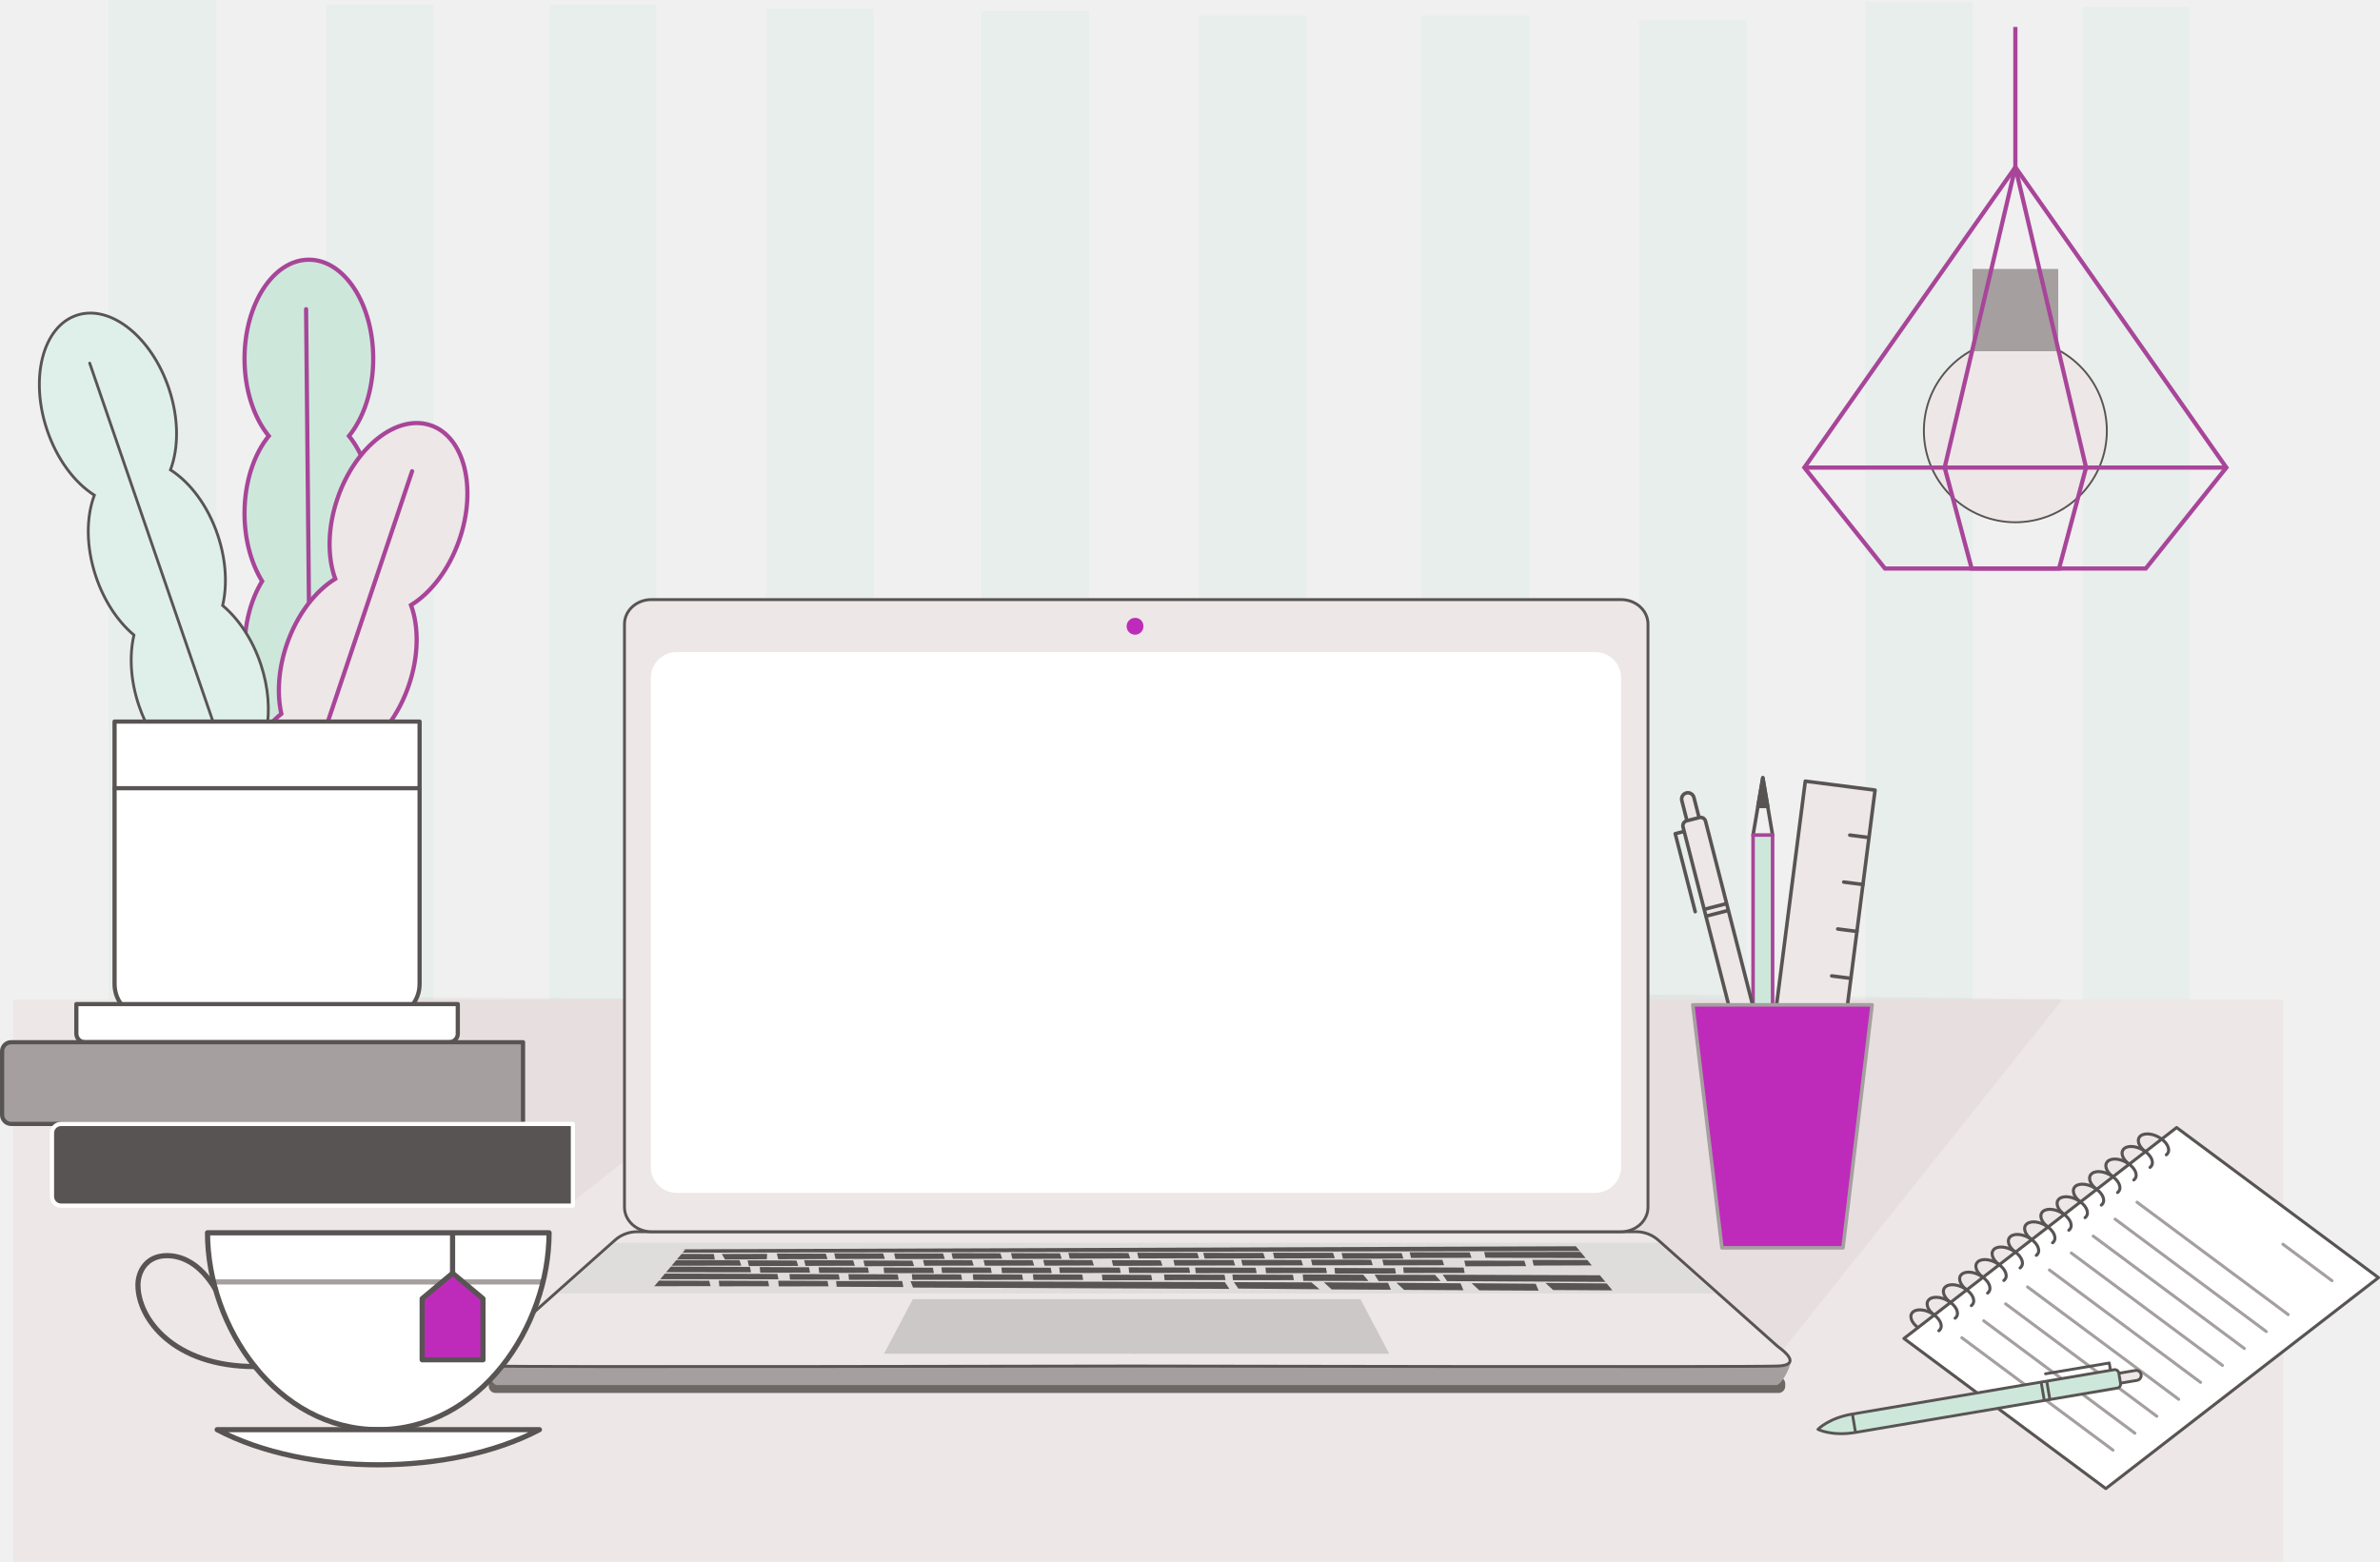
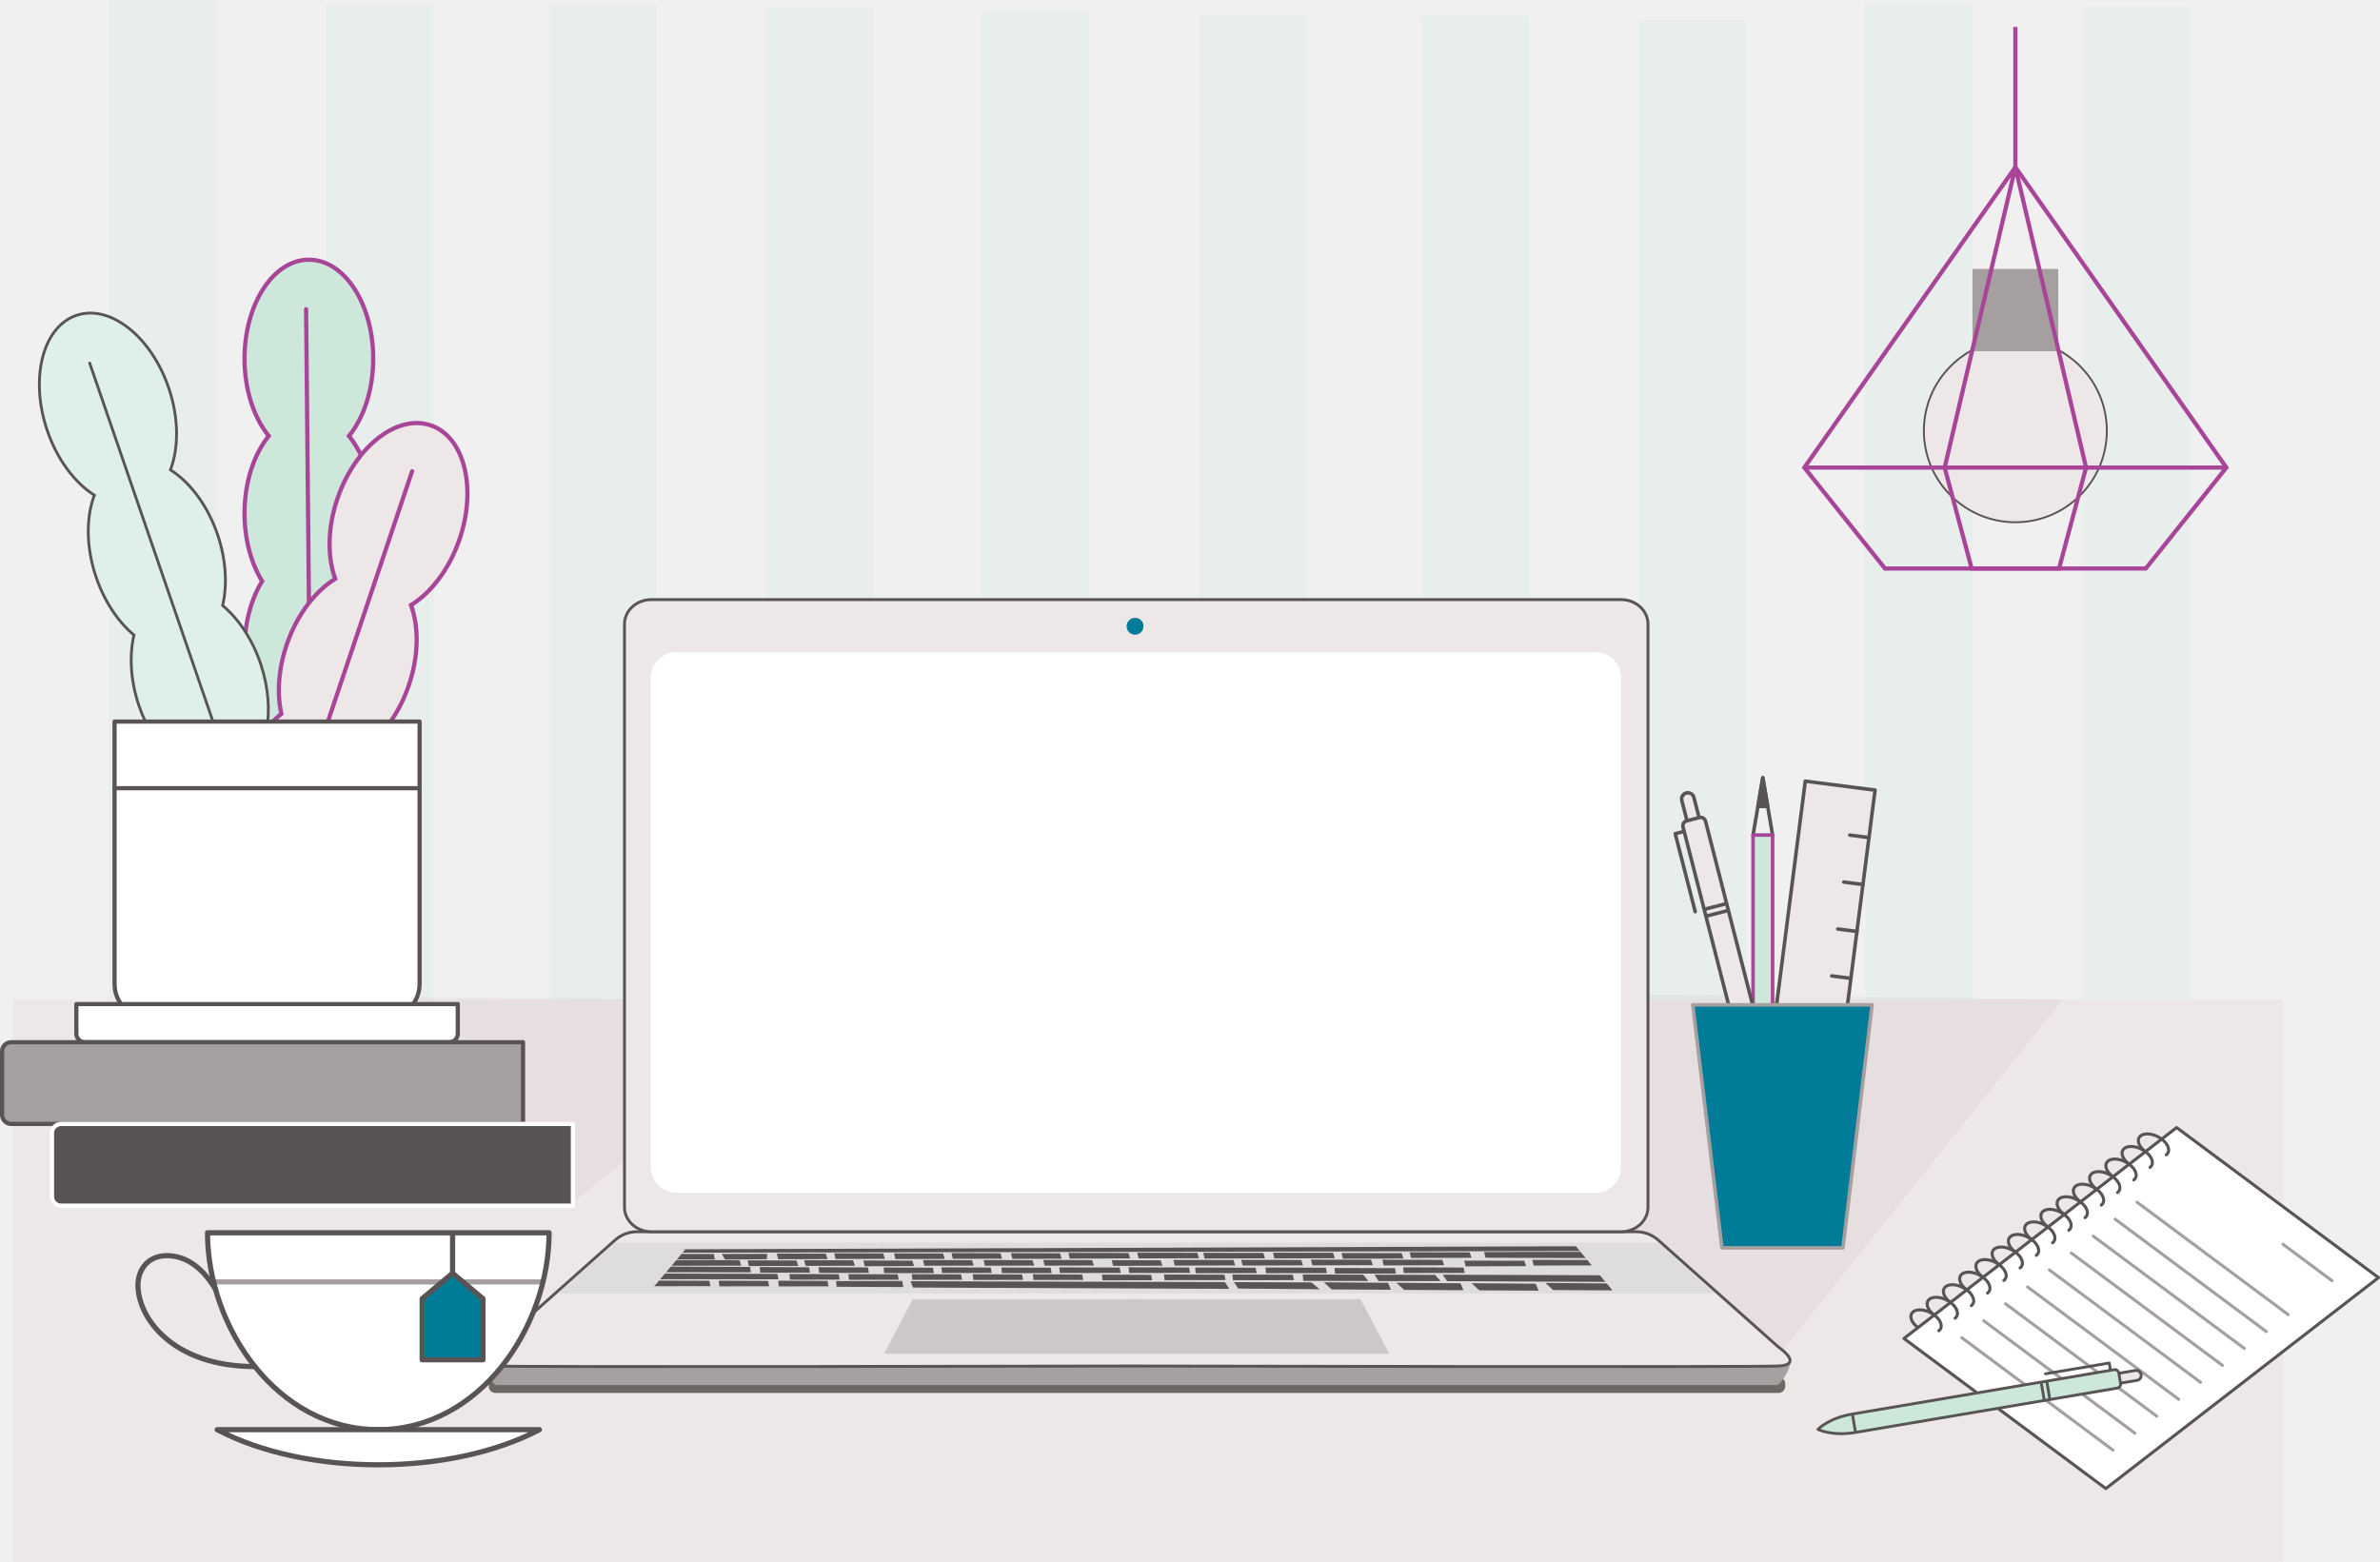
<svg xmlns="http://www.w3.org/2000/svg" id="assets" width="1694.88" height="1112.35" viewBox="0 0 1694.88 1112.35">
  <defs>
    <clipPath id="clip-path">
      <rect id="Rectangle_1695" data-name="Rectangle 1695" width="1694.88" height="1112.35" fill="none" />
    </clipPath>
    <clipPath id="clip-path-2">
      <rect id="Rectangle_1687" data-name="Rectangle 1687" width="1694.883" height="1112.355" transform="translate(0 -0.005)" fill="none" />
    </clipPath>
    <clipPath id="clip-path-3">
      <rect id="Rectangle_1686" data-name="Rectangle 1686" width="1482.03" height="730.081" transform="translate(77.56)" fill="none" />
    </clipPath>
    <clipPath id="clip-path-5">
      <rect id="Rectangle_1689" data-name="Rectangle 1689" width="389.168" height="149.287" transform="translate(200.23 709.803)" fill="none" />
    </clipPath>
    <clipPath id="clip-path-6">
      <rect id="Rectangle_1690" data-name="Rectangle 1690" width="442.32" height="279.879" transform="translate(1026.6 706.711)" fill="none" />
    </clipPath>
  </defs>
  <g id="Group_1280" data-name="Group 1280" clip-path="url(#clip-path)">
    <g id="Group_1269" data-name="Group 1269">
      <g id="Group_1268" data-name="Group 1268" clip-path="url(#clip-path-2)">
        <g id="Group_1267" data-name="Group 1267" opacity="0.25">
          <g id="Group_1266" data-name="Group 1266">
            <g id="Group_1265" data-name="Group 1265" clip-path="url(#clip-path-3)">
              <rect id="Rectangle_1676" data-name="Rectangle 1676" width="76.565" height="715.735" transform="translate(77.559 -0.004)" fill="#cde8db" />
              <rect id="Rectangle_1677" data-name="Rectangle 1677" width="76.565" height="715.735" transform="translate(232.221 3.202)" fill="#cde8db" />
              <rect id="Rectangle_1678" data-name="Rectangle 1678" width="76.565" height="715.735" transform="translate(391.018 3.188)" fill="#cde8db" />
              <rect id="Rectangle_1679" data-name="Rectangle 1679" width="76.565" height="715.735" transform="translate(545.679 6.394)" fill="#cde8db" />
              <rect id="Rectangle_1680" data-name="Rectangle 1680" width="76.565" height="715.735" transform="translate(699.037 7.948)" fill="#cde8db" />
              <rect id="Rectangle_1681" data-name="Rectangle 1681" width="76.565" height="715.735" transform="translate(853.698 11.154)" fill="#cde8db" />
              <rect id="Rectangle_1682" data-name="Rectangle 1682" width="76.565" height="715.735" transform="translate(1012.495 11.14)" fill="#cde8db" />
              <rect id="Rectangle_1683" data-name="Rectangle 1683" width="76.565" height="715.735" transform="translate(1167.157 14.346)" fill="#cde8db" />
              <rect id="Rectangle_1684" data-name="Rectangle 1684" width="76.565" height="715.735" transform="translate(1328.367 1.592)" fill="#cde8db" />
              <rect id="Rectangle_1685" data-name="Rectangle 1685" width="76.565" height="715.735" transform="translate(1483.029 4.798)" fill="#cde8db" />
            </g>
          </g>
        </g>
      </g>
    </g>
    <g id="Group_1277" data-name="Group 1277">
      <g id="Group_1276" data-name="Group 1276" clip-path="url(#clip-path-2)">
        <path id="Path_4819" data-name="Path 4819" d="M1500.354,306.827a65.148,65.148,0,1,0-65.148,65.148,65.148,65.148,0,0,0,65.148-65.148" fill="#ede7e7" />
        <circle id="Ellipse_78" data-name="Ellipse 78" cx="65.148" cy="65.148" r="65.148" transform="translate(1343.073 306.827) rotate(-45)" fill="none" stroke="#595454" stroke-miterlimit="10" stroke-width="1.33" />
        <path id="Path_4820" data-name="Path 4820" d="M1465.071,192.2h-59.73V249.48h59.73Z" fill="#a59f9f" />
        <path id="Path_4821" data-name="Path 4821" d="M1465.071,192.2h-59.73V249.48h59.73Z" fill="none" stroke="#a59f9f" stroke-linecap="round" stroke-linejoin="round" stroke-width="1.33" />
        <line id="Line_624" data-name="Line 624" y2="100.508" transform="translate(1435.206 19.182)" fill="#fff" />
        <line id="Line_625" data-name="Line 625" y2="100.508" transform="translate(1435.206 19.182)" fill="none" stroke="#a84599" stroke-miterlimit="10" stroke-width="3" />
        <line id="Line_626" data-name="Line 626" x2="300.535" transform="translate(1284.938 333.026)" fill="#fff" />
        <line id="Line_627" data-name="Line 627" x2="300.535" transform="translate(1284.938 333.026)" fill="none" stroke="#a84599" stroke-miterlimit="10" stroke-width="3" />
        <path id="Path_4822" data-name="Path 4822" d="M1435.206,119.081,1284.938,333.027l57.4,71.88h185.741l57.4-71.88Z" fill="none" stroke="#a84599" stroke-miterlimit="10" stroke-width="3" />
        <path id="Path_4823" data-name="Path 4823" d="M1435.206,119.081l-50.35,213.946,19.232,71.88h62.236l19.233-71.88Z" fill="none" stroke="#a84599" stroke-miterlimit="10" stroke-width="3" />
        <rect id="Rectangle_1688" data-name="Rectangle 1688" width="1616.732" height="400.377" transform="translate(9.31 711.973)" fill="#ede7e7" />
        <g id="Group_1272" data-name="Group 1272" opacity="0.38" style="mix-blend-mode: multiply;isolation: isolate">
          <g id="Group_1271" data-name="Group 1271">
            <g id="Group_1270" data-name="Group 1270" clip-path="url(#clip-path-5)">
              <path id="Path_4824" data-name="Path 4824" d="M404.1,859.09,589.4,712.054,200.231,709.8Z" fill="#ede7e7" />
            </g>
          </g>
        </g>
        <g id="Group_1275" data-name="Group 1275" opacity="0.38" style="mix-blend-mode: multiply;isolation: isolate">
          <g id="Group_1274" data-name="Group 1274">
            <g id="Group_1273" data-name="Group 1273" clip-path="url(#clip-path-6)">
              <path id="Path_4825" data-name="Path 4825" d="M1249.612,986.59l219.306-274.935L1026.6,706.711l91.213,188.225Z" fill="#ede7e7" />
            </g>
          </g>
        </g>
        <path id="Path_4826" data-name="Path 4826" d="M1266.33,992.127H353.06a4.8,4.8,0,0,1-4.985-4.544v-2.3a4.8,4.8,0,0,1,4.985-4.545h913.27a4.794,4.794,0,0,1,4.985,4.545v2.3a4.794,4.794,0,0,1-4.985,4.544" fill="#6d6864" />
        <path id="Path_4827" data-name="Path 4827" d="M1265.068,986.519H353.822c-3.914,0-12.81-17.366-8.9-17.366l464.516,3.763,464.522-3.763c3.914,0-4.982,17.366-8.9,17.366" fill="#a59f9f" />
        <path id="Path_4828" data-name="Path 4828" d="M1266.39,972.938c-17.715.854-412.41.1-460.5.005-34.777.071-435.344.865-453.39-.005-16.512-.79-4.128-10.591-.774-13.029.606-.441,1.185-.912,1.739-1.406l84.676-75.377a23.724,23.724,0,0,1,15.745-5.845H1165a23.719,23.719,0,0,1,15.745,5.845l84.8,75.478c.516.46,1.06.894,1.625,1.3,3.353,2.438,15.733,12.239-.774,13.029" fill="#ede7e7" />
        <path id="Path_4829" data-name="Path 4829" d="M1266.39,972.938c-17.715.854-412.41.1-460.5.005-34.777.071-435.344.865-453.39-.005-16.512-.79-4.128-10.591-.774-13.029.606-.441,1.185-.912,1.739-1.406l84.676-75.377a23.724,23.724,0,0,1,15.745-5.845H1165a23.719,23.719,0,0,1,15.745,5.845l84.8,75.478c.516.46,1.06.894,1.625,1.3C1270.517,962.347,1282.9,972.148,1266.39,972.938Z" fill="none" stroke="#595454" stroke-miterlimit="10" stroke-width="2.052" />
        <path id="Path_4830" data-name="Path 4830" d="M989.339,964.19H806.773V925.312h162.04Z" fill="#ccc8c8" />
        <path id="Path_4831" data-name="Path 4831" d="M650.07,925.312H809.151V964.19H629.55Z" fill="#ccc8c8" />
        <path id="Path_4832" data-name="Path 4832" d="M1154.469,877.283H463.828c-10.515,0-19.118-7.843-19.118-17.429V444.489c0-9.586,8.6-17.429,19.118-17.429h690.641c10.515,0,19.118,7.843,19.118,17.429V859.854c0,9.586-8.6,17.429-19.118,17.429" fill="#ede7e7" />
        <path id="Path_4833" data-name="Path 4833" d="M1154.469,877.283H463.828c-10.515,0-19.118-7.843-19.118-17.429V444.489c0-9.586,8.6-17.429,19.118-17.429h690.641c10.515,0,19.118,7.843,19.118,17.429V859.854C1173.587,869.44,1164.984,877.283,1154.469,877.283Z" fill="none" stroke="#595454" stroke-miterlimit="10" stroke-width="2.052" />
-         <path id="Path_4834" data-name="Path 4834" d="M814.251,445.518a5.983,5.983,0,1,1-5.958-5.432,5.714,5.714,0,0,1,5.958,5.432" fill="#be2bbb" />
+         <path id="Path_4834" data-name="Path 4834" d="M814.251,445.518a5.983,5.983,0,1,1-5.958-5.432,5.714,5.714,0,0,1,5.958,5.432" fill="#007B98" />
        <path id="Path_4835" data-name="Path 4835" d="M1136.026,849.587H481.834a18.41,18.41,0,0,1-18.41-18.41V482.836a18.409,18.409,0,0,1,18.41-18.41h654.192a18.409,18.409,0,0,1,18.41,18.41V831.177a18.41,18.41,0,0,1-18.41,18.41" fill="#fff" />
        <path id="Path_4836" data-name="Path 4836" d="M438.14,885.132l-40.577,36.121h823.76l-40.58-36.121Z" fill="#dfdcdc" />
        <path id="Path_4837" data-name="Path 4837" d="M474.033,892.224l1.441-2.371,647.438-2.219,3.38,3.4Z" fill="#595454" />
        <path id="Path_4838" data-name="Path 4838" d="M648.417,912.541l1.782,4.506L875.493,918l-3.254-4.855Z" fill="#595454" />
        <path id="Path_4839" data-name="Path 4839" d="M471.22,893.008l37.132.138.7,3.915-38.2-.21Z" fill="#595454" />
        <path id="Path_4840" data-name="Path 4840" d="M516.321,897.069l-2.316-3.936,32.31-.1-.231,3.83Z" fill="#595454" />
        <path id="Path_4841" data-name="Path 4841" d="M554.157,896.881l-.958-4.064,34.849.093,1.245,3.864Z" fill="#595454" />
        <path id="Path_4842" data-name="Path 4842" d="M595.02,896.712l-.958-4.064,34.849.093,1.245,3.864Z" fill="#595454" />
        <path id="Path_4843" data-name="Path 4843" d="M637.678,896.762l-.958-4.064,34.849.093,1.245,3.864Z" fill="#595454" />
        <path id="Path_4844" data-name="Path 4844" d="M678.54,896.592l-.958-4.064,34.849.093,1.245,3.864Z" fill="#595454" />
        <path id="Path_4845" data-name="Path 4845" d="M720.933,896.61l-.958-4.064,34.849.093,1.245,3.864Z" fill="#595454" />
        <path id="Path_4846" data-name="Path 4846" d="M761.8,896.44l-.958-4.064,42.77.064,1.246,3.864Z" fill="#595454" />
        <path id="Path_4847" data-name="Path 4847" d="M810.8,896.316l-.958-4.064,42.77.064,1.246,3.864Z" fill="#595454" />
        <path id="Path_4848" data-name="Path 4848" d="M857.847,896.386l-.958-4.064,42.77.064,1.246,3.864Z" fill="#595454" />
        <path id="Path_4849" data-name="Path 4849" d="M907.517,896.3l-.958-4.064,42.77.064,1.246,3.864Z" fill="#595454" />
        <path id="Path_4850" data-name="Path 4850" d="M956.339,896.513l-.958-4.064,42.77.064,1.246,3.864Z" fill="#595454" />
        <path id="Path_4851" data-name="Path 4851" d="M1004.829,895.984l-.958-4.064,42.77.064,1.246,3.864Z" fill="#595454" />
        <path id="Path_4852" data-name="Path 4852" d="M1057.893,895.809l-.958-4.064,71.455-.127,3.615,4.419Z" fill="#595454" />
        <path id="Path_4853" data-name="Path 4853" d="M701.374,901.515l-.958-4.064,34.849.093,1.245,3.864Z" fill="#595454" />
        <path id="Path_4854" data-name="Path 4854" d="M743.875,901.458l-.958-4.064,34.849.093,1.246,3.864Z" fill="#595454" />
        <path id="Path_4855" data-name="Path 4855" d="M792.661,901.607l-.958-4.064,34.849.093L827.8,901.5Z" fill="#595454" />
        <path id="Path_4856" data-name="Path 4856" d="M836.547,901.43l-.958-4.064,42.77.064,1.246,3.864Z" fill="#595454" />
        <path id="Path_4857" data-name="Path 4857" d="M884.878,901.377l-.958-4.064,42.77.064,1.246,3.864Z" fill="#595454" />
        <path id="Path_4858" data-name="Path 4858" d="M934.548,901.232l-.958-4.064,42.77.064,1.246,3.864Z" fill="#595454" />
        <path id="Path_4859" data-name="Path 4859" d="M985.361,901.282l-.958-4.064,42.77.064,1.246,3.864Z" fill="#595454" />
        <path id="Path_4860" data-name="Path 4860" d="M1043.714,901.933l-.958-4.064,42.77.064,1.246,3.864Z" fill="#595454" />
        <path id="Path_4861" data-name="Path 4861" d="M1092.2,901.4l-.958-4.064,42.77.064,1.246,3.864Z" fill="#595454" />
        <path id="Path_4862" data-name="Path 4862" d="M658.285,901.529l-.958-4.064,34.849.093,1.245,3.864Z" fill="#595454" />
        <path id="Path_4863" data-name="Path 4863" d="M615.793,901.852l-.958-4.064,34.849.093,1.245,3.864Z" fill="#595454" />
        <path id="Path_4864" data-name="Path 4864" d="M573.622,901.626l-.958-4.064,34.849.093,1.245,3.864Z" fill="#595454" />
        <path id="Path_4865" data-name="Path 4865" d="M533.3,901.745l-.958-4.064,34.849.093,1.245,3.864Z" fill="#595454" />
        <path id="Path_4866" data-name="Path 4866" d="M470.946,901.516l-.958-4.064,56.649.118,1.246,3.864Z" fill="#595454" />
        <path id="Path_4867" data-name="Path 4867" d="M629.63,906.787l-.394-4.035,35.1.157.712,3.837Z" fill="#595454" />
        <path id="Path_4868" data-name="Path 4868" d="M670.822,906.694l-.394-4.035,35.1.157.712,3.837Z" fill="#595454" />
        <path id="Path_4869" data-name="Path 4869" d="M713.53,906.79l-.394-4.035,35.1.157.712,3.837Z" fill="#595454" />
        <path id="Path_4870" data-name="Path 4870" d="M754.722,906.7l-.394-4.035,43.081.143.712,3.836Z" fill="#595454" />
        <path id="Path_4871" data-name="Path 4871" d="M804.109,906.663l-.394-4.035,43.081.143.712,3.836Z" fill="#595454" />
        <path id="Path_4872" data-name="Path 4872" d="M851.5,906.819l-.394-4.035,43.081.143.712,3.836Z" fill="#595454" />
        <path id="Path_4873" data-name="Path 4873" d="M901.555,906.82l-.394-4.035,43.081.143.712,3.836Z" fill="#595454" />
        <path id="Path_4874" data-name="Path 4874" d="M950.712,907.126l-.394-4.035,43.081.143.712,3.836Z" fill="#595454" />
        <path id="Path_4875" data-name="Path 4875" d="M999.639,906.69l-.394-4.035,43.081.143.712,3.836Z" fill="#595454" />
        <path id="Path_4876" data-name="Path 4876" d="M693.136,911.62l-.394-4.035,35.1.157.712,3.837Z" fill="#595454" />
        <path id="Path_4877" data-name="Path 4877" d="M735.963,911.642l-.394-4.035,35.1.157.712,3.837Z" fill="#595454" />
        <path id="Path_4878" data-name="Path 4878" d="M785.093,911.88l-.394-4.035,35.1.157.712,3.837Z" fill="#595454" />
        <path id="Path_4879" data-name="Path 4879" d="M829.333,911.785l-.394-4.035,43.081.143.712,3.836Z" fill="#595454" />
        <path id="Path_4880" data-name="Path 4880" d="M878.034,911.821l-.394-4.035,43.081.143.712,3.836Z" fill="#595454" />
        <path id="Path_4881" data-name="Path 4881" d="M928.146,912.287l-.445-4.553,43.081.143,3.7,4.495Z" fill="#595454" />
        <path id="Path_4882" data-name="Path 4882" d="M981.7,912.411l-2.809-4.534,43.081.143,3.9,4.418Z" fill="#595454" />
        <path id="Path_4883" data-name="Path 4883" d="M649.722,911.555l-.394-4.035,35.1.157.712,3.837Z" fill="#595454" />
        <path id="Path_4884" data-name="Path 4884" d="M604.579,911.517l-.394-4.035,35.1.157.712,3.837Z" fill="#595454" />
        <path id="Path_4885" data-name="Path 4885" d="M583.368,906.61l-.394-4.035,35.1.157.712,3.837Z" fill="#595454" />
        <path id="Path_4886" data-name="Path 4886" d="M541.413,906.472l-.394-4.035,35.1.157.712,3.837Z" fill="#595454" />
        <path id="Path_4887" data-name="Path 4887" d="M562.575,911.436l-.394-4.035,35.1.157.712,3.837Z" fill="#595454" />
        <path id="Path_4888" data-name="Path 4888" d="M554.593,916.225l-.394-4.035,35.1.157.712,3.837Z" fill="#595454" />
        <path id="Path_4889" data-name="Path 4889" d="M512.283,916.173l-.394-4.035,35.1.157.712,3.837Z" fill="#595454" />
        <path id="Path_4890" data-name="Path 4890" d="M461.39,916.091l-.5-4.035,44.192.157.9,3.837Z" fill="#595454" />
        <path id="Path_4891" data-name="Path 4891" d="M595.817,916.479l-.394-4.035,47.067-.052.8,4.306Z" fill="#595454" />
        <path id="Path_4892" data-name="Path 4892" d="M470.89,906.146l-.394-4.035,63.6.252.713,3.837Z" fill="#595454" />
        <path id="Path_4893" data-name="Path 4893" d="M469.528,911.116l-.394-4.035,84.5.236.713,3.836Z" fill="#595454" />
        <path id="Path_4894" data-name="Path 4894" d="M881.839,917.763l-3.144-4.578,55.2.19,5.807,4.894Z" fill="#595454" />
        <path id="Path_4895" data-name="Path 4895" d="M1030.525,912.474l-3.144-4.578,114.959.4,7.387,4.75Z" fill="#595454" />
        <path id="Path_4896" data-name="Path 4896" d="M948.294,918.372l-5.516-5.056,45.686.36,2.053,4.927Z" fill="#595454" />
        <path id="Path_4897" data-name="Path 4897" d="M999.933,918.709l-5.516-5.056,45.686.36,2.053,4.927Z" fill="#595454" />
        <path id="Path_4898" data-name="Path 4898" d="M1053.471,919.017l-5.516-5.056,45.686.36,2.053,4.927Z" fill="#595454" />
        <path id="Path_4899" data-name="Path 4899" d="M1106.05,918.823l-5.516-5.056,45.686.36,2.053,4.927Z" fill="#595454" />
        <path id="Path_4900" data-name="Path 4900" d="M488.079,889.852,465.516,916.6l-40.024-.645,24.067-30.828Z" fill="#dfdcdc" />
        <path id="Path_4901" data-name="Path 4901" d="M1121.585,886.853l26.688,32.2,41.852.193-30.02-31.708Z" fill="#dfdcdc" />
        <path id="Path_4902" data-name="Path 4902" d="M248.528,310.534c10.506-12.918,17.257-32.766,17.257-55.068,0-38.934-20.516-70.5-45.823-70.5s-45.823,31.562-45.823,70.5c0,22.3,6.751,42.15,17.259,55.068C180.89,323.451,174.139,343.3,174.139,365.6c0,18.738,4.786,35.722,12.536,48.349-7.75,12.626-12.536,29.611-12.536,48.348,0,17.448,4.143,33.383,10.967,45.692-6.824,12.31-10.967,28.245-10.967,45.693,0,38.933,20.516,70.495,45.823,70.495s45.823-31.562,45.823-70.495c0-17.448-4.141-33.383-10.965-45.693,6.824-12.309,10.965-28.244,10.965-45.692,0-18.737-4.783-35.722-12.536-48.348C261,401.324,265.785,384.34,265.785,365.6c0-22.3-6.751-42.151-17.257-55.068" fill="#cde8db" />
        <path id="Path_4903" data-name="Path 4903" d="M248.528,310.534c10.506-12.918,17.257-32.766,17.257-55.068,0-38.934-20.516-70.5-45.823-70.5s-45.823,31.562-45.823,70.5c0,22.3,6.751,42.15,17.259,55.068C180.89,323.451,174.139,343.3,174.139,365.6c0,18.738,4.786,35.722,12.536,48.349-7.75,12.626-12.536,29.611-12.536,48.348,0,17.448,4.143,33.383,10.967,45.692-6.824,12.31-10.967,28.245-10.967,45.693,0,38.933,20.516,70.495,45.823,70.495s45.823-31.562,45.823-70.495c0-17.448-4.141-33.383-10.965-45.693,6.824-12.309,10.965-28.244,10.965-45.692,0-18.737-4.783-35.722-12.536-48.348C261,401.324,265.785,384.34,265.785,365.6,265.785,343.3,259.034,323.451,248.528,310.534Z" fill="none" stroke="#a84599" stroke-miterlimit="10" stroke-width="3" />
        <line id="Line_628" data-name="Line 628" x2="3.961" y2="408.877" transform="translate(217.982 220.218)" fill="#ede7e7" />
        <line id="Line_629" data-name="Line 629" x2="3.961" y2="408.877" transform="translate(217.982 220.218)" fill="none" stroke="#a84599" stroke-linecap="round" stroke-linejoin="round" stroke-width="3" />
        <path id="Path_4904" data-name="Path 4904" d="M121.395,334.65c5.884-15.577,6.015-36.541-1.034-57.7-12.306-36.939-41.745-60.4-65.755-52.4s-33.5,44.427-21.192,81.366c7.05,21.159,19.727,37.855,33.779,46.79-5.887,15.577-6.018,36.541,1.032,57.7,5.922,17.778,15.829,32.378,27.173,41.908-3.362,14.429-2.534,32.055,3.389,49.832,5.514,16.554,14.483,30.362,24.846,39.884-2.583,13.835-1.477,30.263,4.037,46.816,12.307,36.937,41.745,60.4,65.755,52.4s33.5-44.427,21.192-81.364c-5.513-16.553-14.48-30.363-24.844-39.884,2.583-13.835,1.475-30.263-4.039-46.816-5.921-17.777-15.828-32.379-27.173-41.908,3.363-14.429,2.533-32.054-3.39-49.832-7.049-21.159-19.726-37.855-33.776-46.791" fill="#def0e9" />
        <path id="Path_4905" data-name="Path 4905" d="M121.395,334.65c5.884-15.577,6.015-36.541-1.034-57.7-12.306-36.939-41.745-60.4-65.755-52.4s-33.5,44.427-21.192,81.366c7.05,21.159,19.727,37.855,33.779,46.79-5.887,15.577-6.018,36.541,1.032,57.7,5.922,17.778,15.829,32.378,27.173,41.908-3.362,14.429-2.534,32.055,3.389,49.832,5.514,16.554,14.483,30.362,24.846,39.884-2.583,13.835-1.477,30.263,4.037,46.816,12.307,36.937,41.745,60.4,65.755,52.4s33.5-44.427,21.192-81.364c-5.513-16.553-14.48-30.363-24.844-39.884,2.583-13.835,1.475-30.263-4.039-46.816-5.921-17.777-15.828-32.379-27.173-41.908,3.363-14.429,2.533-32.054-3.39-49.832C148.122,360.282,135.445,343.586,121.395,334.65Z" fill="none" stroke="#595454" stroke-miterlimit="10" stroke-width="2" />
        <line id="Line_630" data-name="Line 630" x2="132.99" y2="386.665" transform="translate(63.868 258.619)" fill="#a59f9f" />
        <line id="Line_631" data-name="Line 631" x2="132.99" y2="386.665" transform="translate(63.868 258.619)" fill="none" stroke="#595454" stroke-linecap="round" stroke-linejoin="round" stroke-width="2" />
        <path id="Path_4906" data-name="Path 4906" d="M292.7,430.987c14.163-8.757,27.05-25.293,34.365-46.361C339.836,347.846,330.809,311.3,306.9,303s-53.64,14.785-66.411,51.565c-7.316,21.068-7.449,42.032-1.76,57.682-14.164,8.756-27.052,25.292-34.367,46.36-6.147,17.7-7.2,35.316-4.017,49.786-11.464,9.385-21.555,23.861-27.7,41.562-5.723,16.482-7.036,32.894-4.627,46.761-10.484,9.39-19.625,23.085-25.348,39.567-12.771,36.779-3.743,73.324,20.163,81.625s53.641-14.785,66.411-51.564c5.723-16.482,7.039-32.894,4.63-46.761,10.484-9.389,19.623-23.085,25.346-39.567,6.146-17.7,7.2-35.315,4.018-49.786,11.464-9.384,21.554-23.86,27.7-41.561,7.315-21.068,7.449-42.033,1.761-57.682" fill="#ede7e7" />
        <path id="Path_4907" data-name="Path 4907" d="M292.7,430.987c14.163-8.757,27.05-25.293,34.365-46.361C339.836,347.846,330.809,311.3,306.9,303s-53.64,14.785-66.411,51.565c-7.316,21.068-7.449,42.032-1.76,57.682-14.164,8.756-27.052,25.292-34.367,46.36-6.147,17.7-7.2,35.316-4.017,49.786-11.464,9.385-21.555,23.861-27.7,41.562-5.723,16.482-7.036,32.894-4.627,46.761-10.484,9.39-19.625,23.085-25.348,39.567-12.771,36.779-3.743,73.324,20.163,81.625s53.641-14.785,66.411-51.564c5.723-16.482,7.039-32.894,4.63-46.761,10.484-9.389,19.623-23.085,25.346-39.567,6.146-17.7,7.2-35.315,4.018-49.786,11.464-9.384,21.554-23.86,27.7-41.561C298.254,467.6,298.388,446.636,292.7,430.987Z" fill="none" stroke="#a84599" stroke-miterlimit="10" stroke-width="3" />
        <line id="Line_632" data-name="Line 632" x1="130.377" y2="387.554" transform="translate(163.092 335.648)" fill="#ede7e7" />
        <line id="Line_633" data-name="Line 633" x1="130.377" y2="387.554" transform="translate(163.092 335.648)" fill="none" stroke="#a84599" stroke-linecap="round" stroke-linejoin="round" stroke-width="3" />
        <path id="Path_4908" data-name="Path 4908" d="M274.579,725.142H105.811a24.229,24.229,0,0,1-24.229-24.229V513.929H298.808V700.913a24.229,24.229,0,0,1-24.229,24.229" fill="#fff" />
        <path id="Path_4909" data-name="Path 4909" d="M274.579,725.142H105.811a24.229,24.229,0,0,1-24.229-24.229V513.929H298.808V700.913A24.229,24.229,0,0,1,274.579,725.142Z" fill="none" stroke="#595454" stroke-linecap="round" stroke-linejoin="round" stroke-width="3" />
        <line id="Line_634" data-name="Line 634" x2="217.226" transform="translate(81.582 561.387)" fill="#fff" />
        <line id="Line_635" data-name="Line 635" x2="217.226" transform="translate(81.582 561.387)" fill="none" stroke="#595454" stroke-linecap="round" stroke-linejoin="round" stroke-width="3" />
        <path id="Path_4910" data-name="Path 4910" d="M319.956,742.3H60.434a6.06,6.06,0,0,1-6.059-6.06v-21.1H326.016v21.1a6.06,6.06,0,0,1-6.06,6.06" fill="#fff" />
        <path id="Path_4911" data-name="Path 4911" d="M319.956,742.3H60.434a6.06,6.06,0,0,1-6.059-6.06v-21.1H326.016v21.1A6.06,6.06,0,0,1,319.956,742.3Z" fill="none" stroke="#595454" stroke-linecap="round" stroke-linejoin="round" stroke-width="3" />
        <path id="Path_4912" data-name="Path 4912" d="M372.48,800.505H7.992A6.493,6.493,0,0,1,1.5,794.012V748.789A6.493,6.493,0,0,1,7.992,742.3H372.48Z" fill="#a59f9f" />
        <path id="Path_4913" data-name="Path 4913" d="M372.48,800.505H7.992A6.493,6.493,0,0,1,1.5,794.012V748.789A6.493,6.493,0,0,1,7.992,742.3H372.48Z" fill="none" stroke="#595454" stroke-linecap="round" stroke-linejoin="round" stroke-width="3" />
        <path id="Path_4914" data-name="Path 4914" d="M407.987,858.714H43.5a6.493,6.493,0,0,1-6.492-6.493V807a6.493,6.493,0,0,1,6.492-6.493H407.987Z" fill="#595454" />
        <path id="Path_4915" data-name="Path 4915" d="M407.987,858.714H43.5a6.493,6.493,0,0,1-6.492-6.493V807a6.493,6.493,0,0,1,6.492-6.493H407.987Z" fill="none" stroke="#fff" stroke-linecap="round" stroke-linejoin="round" stroke-width="3" />
        <path id="Path_4916" data-name="Path 4916" d="M391.012,878.031c0,67.167-49.483,140.24-121.616,140.24S147.78,945.2,147.78,878.031Z" fill="#fff" />
        <line id="Line_636" data-name="Line 636" x1="233.944" transform="translate(152.424 913.05)" fill="#fff" />
        <line id="Line_637" data-name="Line 637" x1="233.944" transform="translate(152.424 913.05)" fill="none" stroke="#a59f9f" stroke-linecap="round" stroke-linejoin="round" stroke-width="3.683" />
        <path id="Path_4917" data-name="Path 4917" d="M391.012,878.031c0,67.167-49.483,140.24-121.616,140.24S147.78,945.2,147.78,878.031H391.012" fill="none" stroke="#595454" stroke-linecap="round" stroke-linejoin="round" stroke-width="3.683" />
        <path id="Path_4918" data-name="Path 4918" d="M153.484,918.334c-10.748-18.132-23.54-24.008-34.524-24.008-15.227,0-20.719,11.867-20.719,20.854,0,23.965,25.247,58.139,83.282,58.139" fill="none" stroke="#595454" stroke-linecap="round" stroke-linejoin="round" stroke-width="3.683" />
        <path id="Path_4919" data-name="Path 4919" d="M384.135,1018.271c-63.368,33.358-166.109,33.358-229.478,0Z" fill="#fff" />
        <path id="Path_4920" data-name="Path 4920" d="M384.135,1018.271c-63.368,33.358-166.109,33.358-229.478,0Z" fill="none" stroke="#595454" stroke-linecap="round" stroke-linejoin="round" stroke-width="3.683" />
-         <path id="Path_4921" data-name="Path 4921" d="M343.952,968.5H300.641V924.948l21.656-18.12,21.655,18.12Z" fill="#be2bbb" />
+         <path id="Path_4921" data-name="Path 4921" d="M343.952,968.5H300.641V924.948l21.656-18.12,21.655,18.12Z" fill="#007B98" />
        <path id="Path_4922" data-name="Path 4922" d="M343.952,968.5H300.641V924.948l21.656-18.12,21.655,18.12Z" fill="none" stroke="#595454" stroke-linecap="round" stroke-linejoin="round" stroke-width="3.683" />
        <line id="Line_638" data-name="Line 638" y2="28.314" transform="translate(322.297 878.582)" fill="none" stroke="#595454" stroke-linecap="round" stroke-linejoin="round" stroke-width="3.683" />
      </g>
    </g>
    <path id="Path_4923" data-name="Path 4923" d="M1262.323,594.76l-6.954-40.806-6.954,40.806" fill="none" stroke="#595454" stroke-linecap="round" stroke-linejoin="round" stroke-width="2.526" />
    <path id="Path_4924" data-name="Path 4924" d="M1255.369,553.955l-3.477,20.4h6.954Z" fill="#595454" />
    <path id="Path_4925" data-name="Path 4925" d="M1255.369,553.955l-3.477,20.4h6.954Z" fill="none" stroke="#595454" stroke-linecap="round" stroke-linejoin="round" stroke-width="2.526" />
    <rect id="Rectangle_1692" data-name="Rectangle 1692" width="13.908" height="233.904" transform="translate(1248.415 594.761)" fill="#cde8db" />
    <rect id="Rectangle_1693" data-name="Rectangle 1693" width="13.908" height="233.904" transform="translate(1248.415 594.761)" fill="none" stroke="#a84599" stroke-linecap="round" stroke-linejoin="round" stroke-width="2.526" />
    <g id="Group_1279" data-name="Group 1279">
      <g id="Group_1278" data-name="Group 1278" clip-path="url(#clip-path-2)">
        <path id="Path_4926" data-name="Path 4926" d="M1262.323,835.533v-6.868h-13.908v6.868a6.966,6.966,0,1,0,13.908,0Z" fill="none" stroke="#595454" stroke-linecap="round" stroke-linejoin="round" stroke-width="2.526" />
        <path id="Path_4927" data-name="Path 4927" d="M1201.364,584.568l-3.683-14.375a4.446,4.446,0,0,1,8.614-2.207l3.683,14.375" fill="#ede7e7" />
        <path id="Path_4928" data-name="Path 4928" d="M1201.364,584.568l-3.683-14.375a4.446,4.446,0,0,1,8.614-2.207l3.683,14.375" fill="none" stroke="#595454" stroke-linecap="round" stroke-linejoin="round" stroke-width="2.526" />
        <path id="Path_4929" data-name="Path 4929" d="M1256.915,816.773,1198.555,589a3.6,3.6,0,0,1,2.594-4.382l9.043-2.317a3.6,3.6,0,0,1,4.382,2.594l58.361,227.769.038.151c5.33,20.8.029,33.425.029,33.425s-10.719-8.52-16.048-29.321Z" fill="#ede7e7" />
        <path id="Path_4930" data-name="Path 4930" d="M1256.915,816.773,1198.555,589a3.6,3.6,0,0,1,2.594-4.382l9.043-2.317a3.6,3.6,0,0,1,4.382,2.594l58.361,227.769.038.151c5.33,20.8.029,33.425.029,33.425s-10.719-8.52-16.048-29.321Z" fill="none" stroke="#595454" stroke-linecap="round" stroke-linejoin="round" stroke-width="2.526" />
        <path id="Path_4931" data-name="Path 4931" d="M1207.211,649.313,1192.988,593.8l5.749-1.473" fill="none" stroke="#595454" stroke-linecap="round" stroke-linejoin="round" stroke-width="2.526" />
        <line id="Line_639" data-name="Line 639" y1="3.733" x2="14.569" transform="translate(1215.685 648.597)" fill="#ede7e7" />
        <line id="Line_640" data-name="Line 640" y1="3.733" x2="14.569" transform="translate(1215.685 648.597)" fill="none" stroke="#595454" stroke-linecap="round" stroke-linejoin="round" stroke-width="2.526" />
        <line id="Line_641" data-name="Line 641" y1="3.733" x2="14.569" transform="translate(1214.437 643.728)" fill="#ede7e7" />
        <line id="Line_642" data-name="Line 642" y1="3.733" x2="14.569" transform="translate(1214.437 643.728)" fill="none" stroke="#595454" stroke-linecap="round" stroke-linejoin="round" stroke-width="2.526" />
        <line id="Line_643" data-name="Line 643" y1="3.733" x2="14.569" transform="translate(1257.802 812.973)" fill="#ede7e7" />
        <line id="Line_644" data-name="Line 644" y1="3.733" x2="14.569" transform="translate(1257.802 812.973)" fill="none" stroke="#595454" stroke-linecap="round" stroke-linejoin="round" stroke-width="2.526" />
        <path id="Path_4932" data-name="Path 4932" d="M1285.613,556.37l49.682,6.375-32.436,252.793-2.44,19.015-49.682-6.374Z" fill="#ede7e7" />
        <path id="Path_4933" data-name="Path 4933" d="M1285.613,556.37l49.682,6.375-32.436,252.793-2.44,19.015-49.682-6.374Z" fill="none" stroke="#595454" stroke-linecap="round" stroke-linejoin="round" stroke-width="2.526" />
        <line id="Line_645" data-name="Line 645" x2="13.652" y2="1.752" transform="translate(1291.57 795.371)" fill="none" stroke="#595454" stroke-linecap="round" stroke-linejoin="round" stroke-width="2.526" />
        <line id="Line_646" data-name="Line 646" x2="13.652" y2="1.752" transform="translate(1295.859 761.942)" fill="none" stroke="#595454" stroke-linecap="round" stroke-linejoin="round" stroke-width="2.526" />
        <line id="Line_647" data-name="Line 647" x2="13.652" y2="1.752" transform="translate(1300.148 728.512)" fill="none" stroke="#595454" stroke-linecap="round" stroke-linejoin="round" stroke-width="2.526" />
        <line id="Line_648" data-name="Line 648" x2="13.652" y2="1.752" transform="translate(1304.438 695.083)" fill="none" stroke="#595454" stroke-linecap="round" stroke-linejoin="round" stroke-width="2.526" />
        <line id="Line_649" data-name="Line 649" x2="13.652" y2="1.752" transform="translate(1308.727 661.654)" fill="none" stroke="#595454" stroke-linecap="round" stroke-linejoin="round" stroke-width="2.526" />
        <line id="Line_650" data-name="Line 650" x2="13.652" y2="1.752" transform="translate(1313.016 628.225)" fill="none" stroke="#595454" stroke-linecap="round" stroke-linejoin="round" stroke-width="2.526" />
        <line id="Line_651" data-name="Line 651" x2="13.652" y2="1.752" transform="translate(1317.305 594.796)" fill="none" stroke="#595454" stroke-linecap="round" stroke-linejoin="round" stroke-width="2.526" />
-         <path id="Path_4934" data-name="Path 4934" d="M1226.246,888.736h86.21L1333.215,715.7H1205.486Z" fill="#be2bbb" />
+         <path id="Path_4934" data-name="Path 4934" d="M1226.246,888.736h86.21L1333.215,715.7H1205.486Z" fill="#007B98" />
        <path id="Path_4935" data-name="Path 4935" d="M1226.246,888.736h86.21L1333.215,715.7H1205.486Z" fill="none" stroke="#a59f9f" stroke-linecap="round" stroke-linejoin="round" stroke-width="2.526" />
        <path id="Path_4936" data-name="Path 4936" d="M1499.616,1060.223l-143.756-106.9,194.18-150.238,143.756,106.9Z" fill="#fff" />
        <path id="Path_4937" data-name="Path 4937" d="M1499.616,1060.223l-143.756-106.9,194.18-150.238,143.756,106.9Z" fill="none" stroke="#595454" stroke-linecap="round" stroke-linejoin="round" stroke-width="2.175" />
        <path id="Path_4938" data-name="Path 4938" d="M1527.793,820.205c-5.032-3.742-6.522-8.779-3.328-11.251s9.865-1.442,14.9,2.3,6.522,8.779,3.328,11.251" fill="none" stroke="#595454" stroke-linecap="round" stroke-linejoin="round" stroke-width="2.175" />
        <path id="Path_4939" data-name="Path 4939" d="M1516.224,829.156c-5.033-3.742-6.522-8.779-3.328-11.251s9.864-1.442,14.9,2.3,6.522,8.779,3.328,11.251" fill="none" stroke="#595454" stroke-linecap="round" stroke-linejoin="round" stroke-width="2.175" />
        <path id="Path_4940" data-name="Path 4940" d="M1504.655,838.107c-5.032-3.742-6.522-8.779-3.328-11.251s9.864-1.442,14.9,2.3,6.522,8.779,3.328,11.251" fill="none" stroke="#595454" stroke-linecap="round" stroke-linejoin="round" stroke-width="2.175" />
        <path id="Path_4941" data-name="Path 4941" d="M1493.086,847.058c-5.033-3.742-6.522-8.779-3.328-11.251s9.864-1.442,14.9,2.3,6.522,8.779,3.328,11.251" fill="none" stroke="#595454" stroke-linecap="round" stroke-linejoin="round" stroke-width="2.175" />
        <path id="Path_4942" data-name="Path 4942" d="M1481.517,856.009c-5.032-3.742-6.522-8.779-3.328-11.251s9.864-1.442,14.9,2.3,6.522,8.779,3.328,11.251" fill="none" stroke="#595454" stroke-linecap="round" stroke-linejoin="round" stroke-width="2.175" />
        <path id="Path_4943" data-name="Path 4943" d="M1469.948,864.96c-5.033-3.742-6.522-8.779-3.328-11.251s9.864-1.442,14.9,2.3,6.522,8.779,3.328,11.251" fill="none" stroke="#595454" stroke-linecap="round" stroke-linejoin="round" stroke-width="2.175" />
        <path id="Path_4944" data-name="Path 4944" d="M1458.379,873.911c-5.033-3.742-6.522-8.779-3.328-11.251s9.864-1.442,14.9,2.3,6.522,8.779,3.328,11.251" fill="none" stroke="#595454" stroke-linecap="round" stroke-linejoin="round" stroke-width="2.175" />
        <path id="Path_4945" data-name="Path 4945" d="M1446.81,882.862c-5.032-3.742-6.522-8.779-3.328-11.251s9.864-1.442,14.9,2.3,6.522,8.779,3.328,11.251" fill="none" stroke="#595454" stroke-linecap="round" stroke-linejoin="round" stroke-width="2.175" />
        <path id="Path_4946" data-name="Path 4946" d="M1435.241,891.813c-5.033-3.742-6.522-8.779-3.328-11.251s9.864-1.442,14.9,2.3,6.522,8.779,3.328,11.251" fill="none" stroke="#595454" stroke-linecap="round" stroke-linejoin="round" stroke-width="2.175" />
        <path id="Path_4947" data-name="Path 4947" d="M1423.672,900.764c-5.032-3.742-6.522-8.779-3.328-11.251s9.864-1.442,14.9,2.3,6.522,8.779,3.328,11.251" fill="none" stroke="#595454" stroke-linecap="round" stroke-linejoin="round" stroke-width="2.175" />
        <path id="Path_4948" data-name="Path 4948" d="M1412.1,909.715c-5.033-3.742-6.522-8.779-3.328-11.251s9.864-1.442,14.9,2.3,6.522,8.779,3.328,11.251" fill="none" stroke="#595454" stroke-linecap="round" stroke-linejoin="round" stroke-width="2.175" />
        <path id="Path_4949" data-name="Path 4949" d="M1400.534,918.666c-5.032-3.742-6.522-8.779-3.328-11.251s9.864-1.442,14.9,2.3,6.522,8.779,3.328,11.251" fill="none" stroke="#595454" stroke-linecap="round" stroke-linejoin="round" stroke-width="2.175" />
        <path id="Path_4950" data-name="Path 4950" d="M1388.965,927.617c-5.032-3.742-6.522-8.779-3.328-11.251s9.865-1.442,14.9,2.3,6.522,8.779,3.328,11.251" fill="none" stroke="#595454" stroke-linecap="round" stroke-linejoin="round" stroke-width="2.175" />
        <path id="Path_4951" data-name="Path 4951" d="M1377.4,936.569c-5.033-3.742-6.522-8.779-3.328-11.251s9.864-1.442,14.9,2.3,6.522,8.779,3.328,11.251" fill="none" stroke="#595454" stroke-linecap="round" stroke-linejoin="round" stroke-width="2.175" />
        <path id="Path_4952" data-name="Path 4952" d="M1365.827,945.52c-5.032-3.742-6.522-8.779-3.328-11.251s9.864-1.442,14.9,2.3,6.522,8.779,3.328,11.251" fill="none" stroke="#595454" stroke-linecap="round" stroke-linejoin="round" stroke-width="2.175" />
        <line id="Line_652" data-name="Line 652" x2="34.937" y2="25.979" transform="translate(1625.735 886.185)" fill="none" stroke="#a59f9f" stroke-linecap="round" stroke-linejoin="round" stroke-width="2.175" />
        <line id="Line_653" data-name="Line 653" x2="107.631" y2="80.033" transform="translate(1521.851 856.264)" fill="none" stroke="#a59f9f" stroke-linecap="round" stroke-linejoin="round" stroke-width="2.175" />
        <line id="Line_654" data-name="Line 654" x2="107.631" y2="80.033" transform="translate(1506.255 868.331)" fill="none" stroke="#a59f9f" stroke-linecap="round" stroke-linejoin="round" stroke-width="2.175" />
        <line id="Line_655" data-name="Line 655" x2="107.631" y2="80.033" transform="translate(1490.66 880.397)" fill="none" stroke="#a59f9f" stroke-linecap="round" stroke-linejoin="round" stroke-width="2.175" />
        <line id="Line_656" data-name="Line 656" x2="107.63" y2="80.033" transform="translate(1475.064 892.463)" fill="none" stroke="#a59f9f" stroke-linecap="round" stroke-linejoin="round" stroke-width="2.175" />
        <line id="Line_657" data-name="Line 657" x2="107.63" y2="80.033" transform="translate(1459.469 904.53)" fill="none" stroke="#a59f9f" stroke-linecap="round" stroke-linejoin="round" stroke-width="2.175" />
        <line id="Line_658" data-name="Line 658" x2="107.63" y2="80.033" transform="translate(1443.874 916.596)" fill="none" stroke="#a59f9f" stroke-linecap="round" stroke-linejoin="round" stroke-width="2.175" />
        <line id="Line_659" data-name="Line 659" x2="107.63" y2="80.033" transform="translate(1428.278 928.662)" fill="none" stroke="#a59f9f" stroke-linecap="round" stroke-linejoin="round" stroke-width="2.175" />
        <line id="Line_660" data-name="Line 660" x2="107.63" y2="80.033" transform="translate(1412.683 940.729)" fill="none" stroke="#a59f9f" stroke-linecap="round" stroke-linejoin="round" stroke-width="2.175" />
        <line id="Line_661" data-name="Line 661" x2="107.63" y2="80.033" transform="translate(1397.087 952.795)" fill="none" stroke="#a59f9f" stroke-linecap="round" stroke-linejoin="round" stroke-width="2.175" />
        <path id="Path_4953" data-name="Path 4953" d="M1508.9,978.1l11.754-1.992a3.572,3.572,0,0,1,1.194,7.044l-11.755,1.992" fill="#ede7e7" />
        <path id="Path_4954" data-name="Path 4954" d="M1508.9,978.1l11.754-1.992a3.572,3.572,0,0,1,1.194,7.044l-11.755,1.992" fill="none" stroke="#595454" stroke-linecap="round" stroke-linejoin="round" stroke-width="2.029" />
        <path id="Path_4955" data-name="Path 4955" d="M1319.287,1007.116l186.249-31.556a2.892,2.892,0,0,1,3.336,2.369l1.253,7.395a2.893,2.893,0,0,1-2.369,3.335l-186.25,31.557-.123.02c-17.008,2.882-26.763-2.2-26.763-2.2s7.535-8.014,24.544-10.9Z" fill="#cde8db" />
        <path id="Path_4956" data-name="Path 4956" d="M1319.287,1007.116l186.249-31.556a2.892,2.892,0,0,1,3.336,2.369l1.253,7.395a2.893,2.893,0,0,1-2.369,3.335l-186.25,31.557-.123.02c-17.008,2.882-26.763-2.2-26.763-2.2s7.535-8.014,24.544-10.9Z" fill="none" stroke="#595454" stroke-linecap="round" stroke-linejoin="round" stroke-width="2.029" />
        <path id="Path_4957" data-name="Path 4957" d="M1456.674,978.473l45.389-7.69.8,4.7" fill="none" stroke="#595454" stroke-linecap="round" stroke-linejoin="round" stroke-width="2.029" />
        <line id="Line_662" data-name="Line 662" x2="2.018" y2="11.913" transform="translate(1453.694 985.057)" fill="#ede7e7" />
        <line id="Line_663" data-name="Line 663" x2="2.018" y2="11.913" transform="translate(1453.694 985.057)" fill="none" stroke="#595454" stroke-linecap="round" stroke-linejoin="round" stroke-width="2.029" />
        <line id="Line_664" data-name="Line 664" x2="2.019" y2="11.913" transform="translate(1457.675 984.382)" fill="#ede7e7" />
        <line id="Line_665" data-name="Line 665" x2="2.019" y2="11.913" transform="translate(1457.675 984.382)" fill="none" stroke="#595454" stroke-linecap="round" stroke-linejoin="round" stroke-width="2.029" />
        <line id="Line_666" data-name="Line 666" x2="2.019" y2="11.913" transform="translate(1319.281 1007.83)" fill="#ede7e7" />
        <line id="Line_667" data-name="Line 667" x2="2.019" y2="11.913" transform="translate(1319.281 1007.83)" fill="none" stroke="#595454" stroke-linecap="round" stroke-linejoin="round" stroke-width="2.029" />
      </g>
    </g>
  </g>
</svg>
